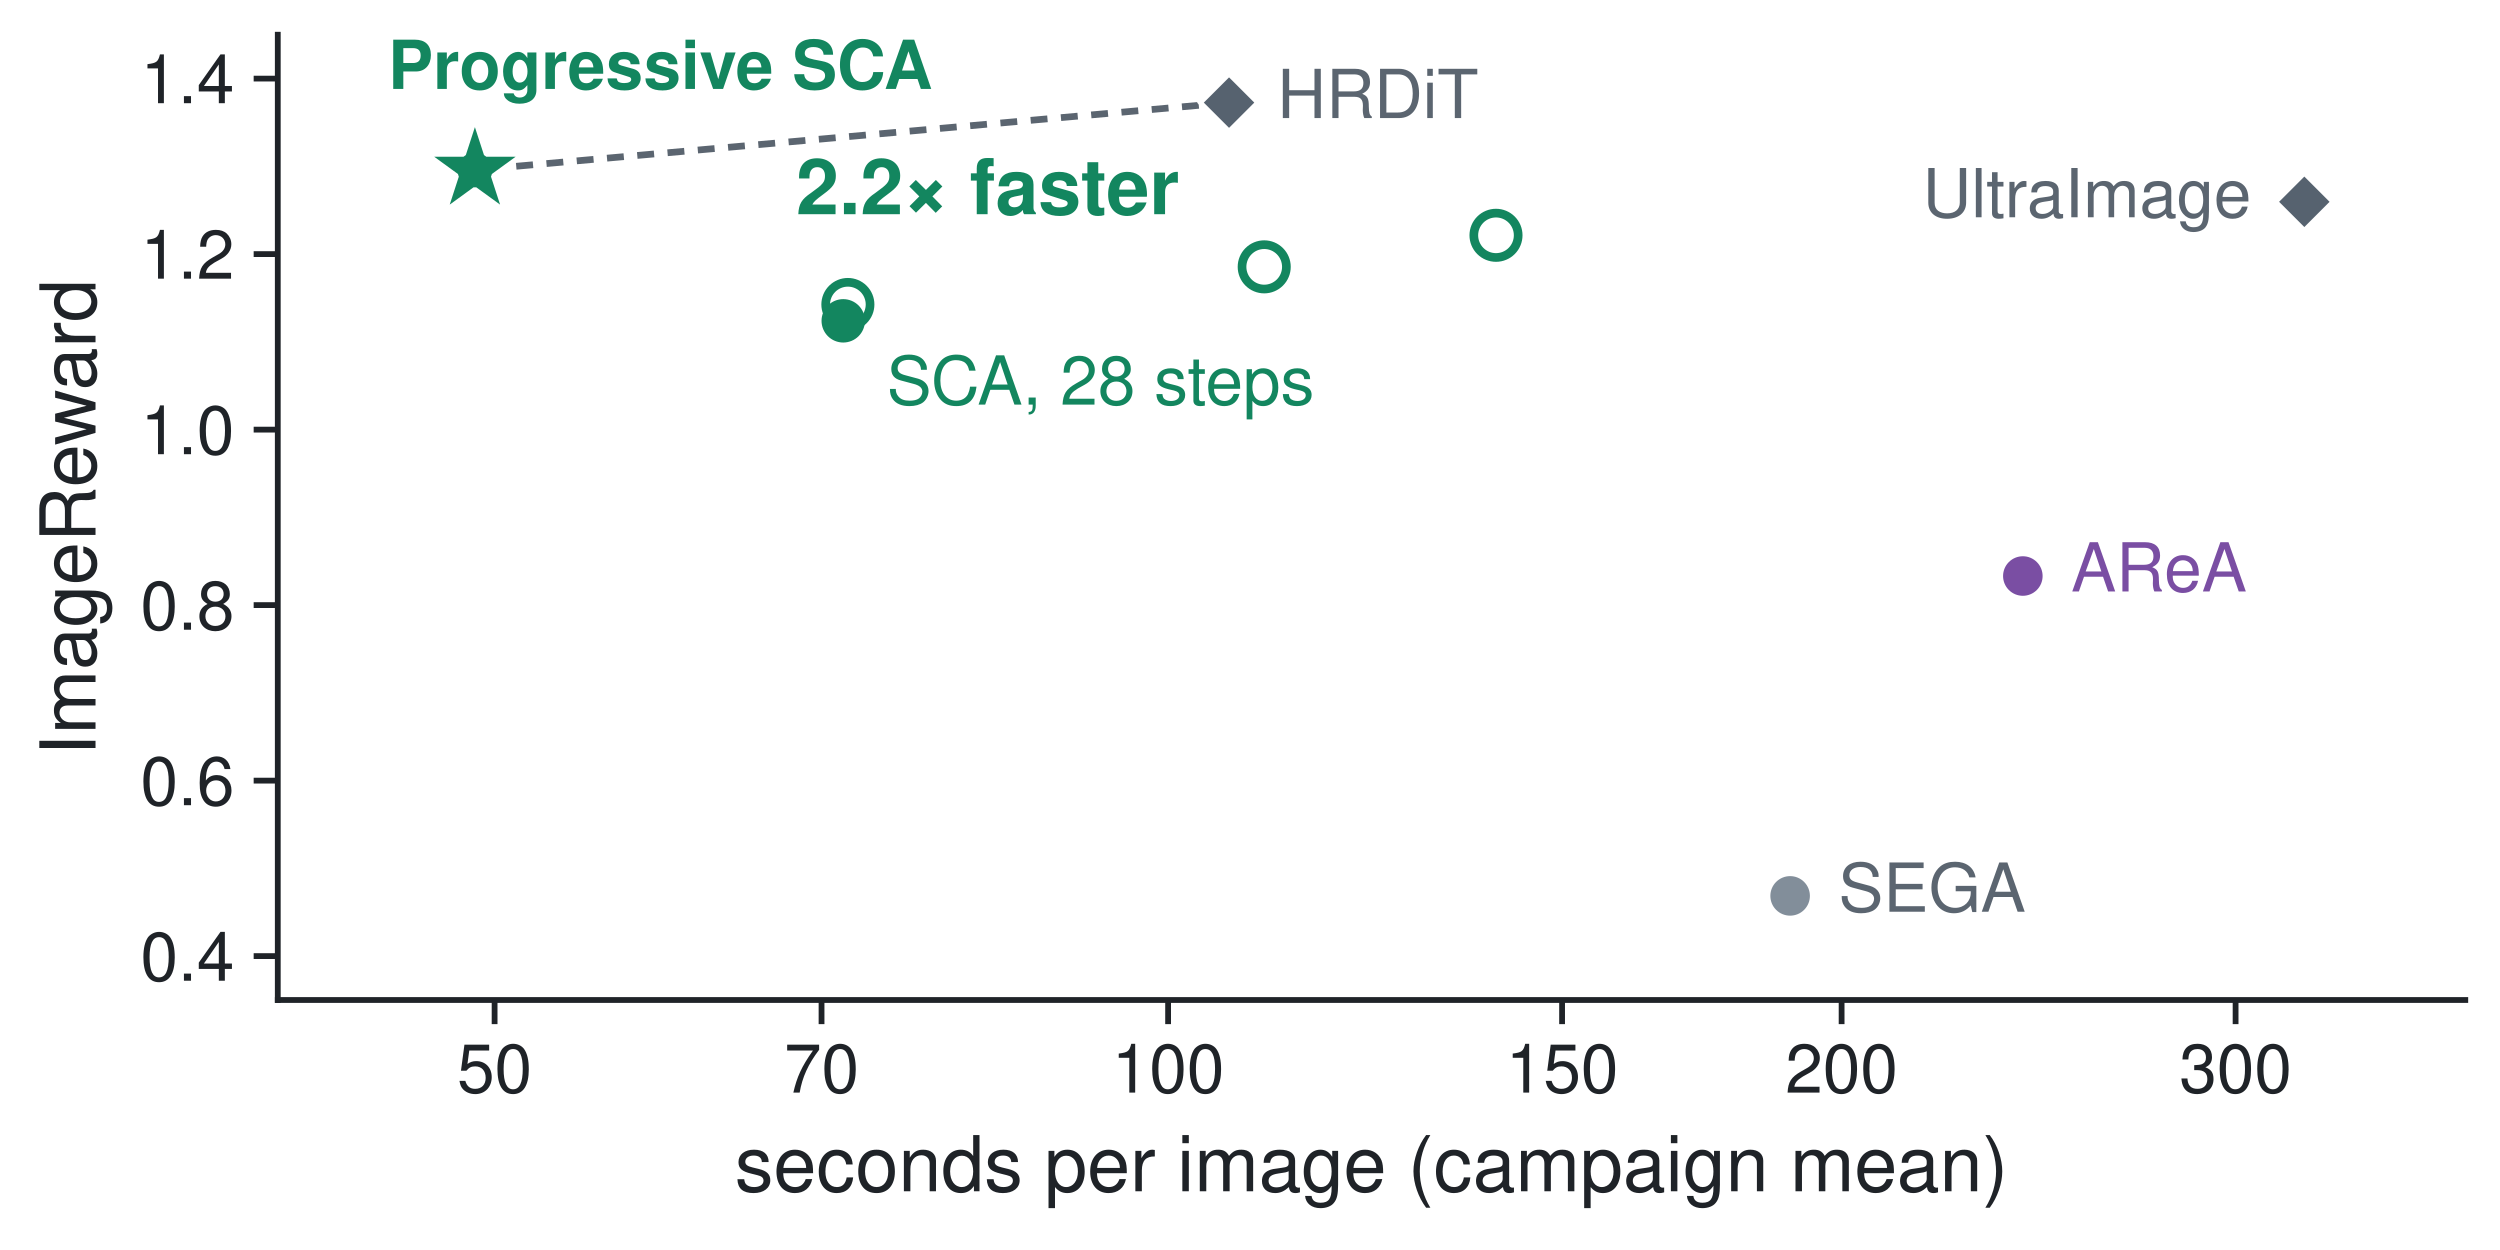
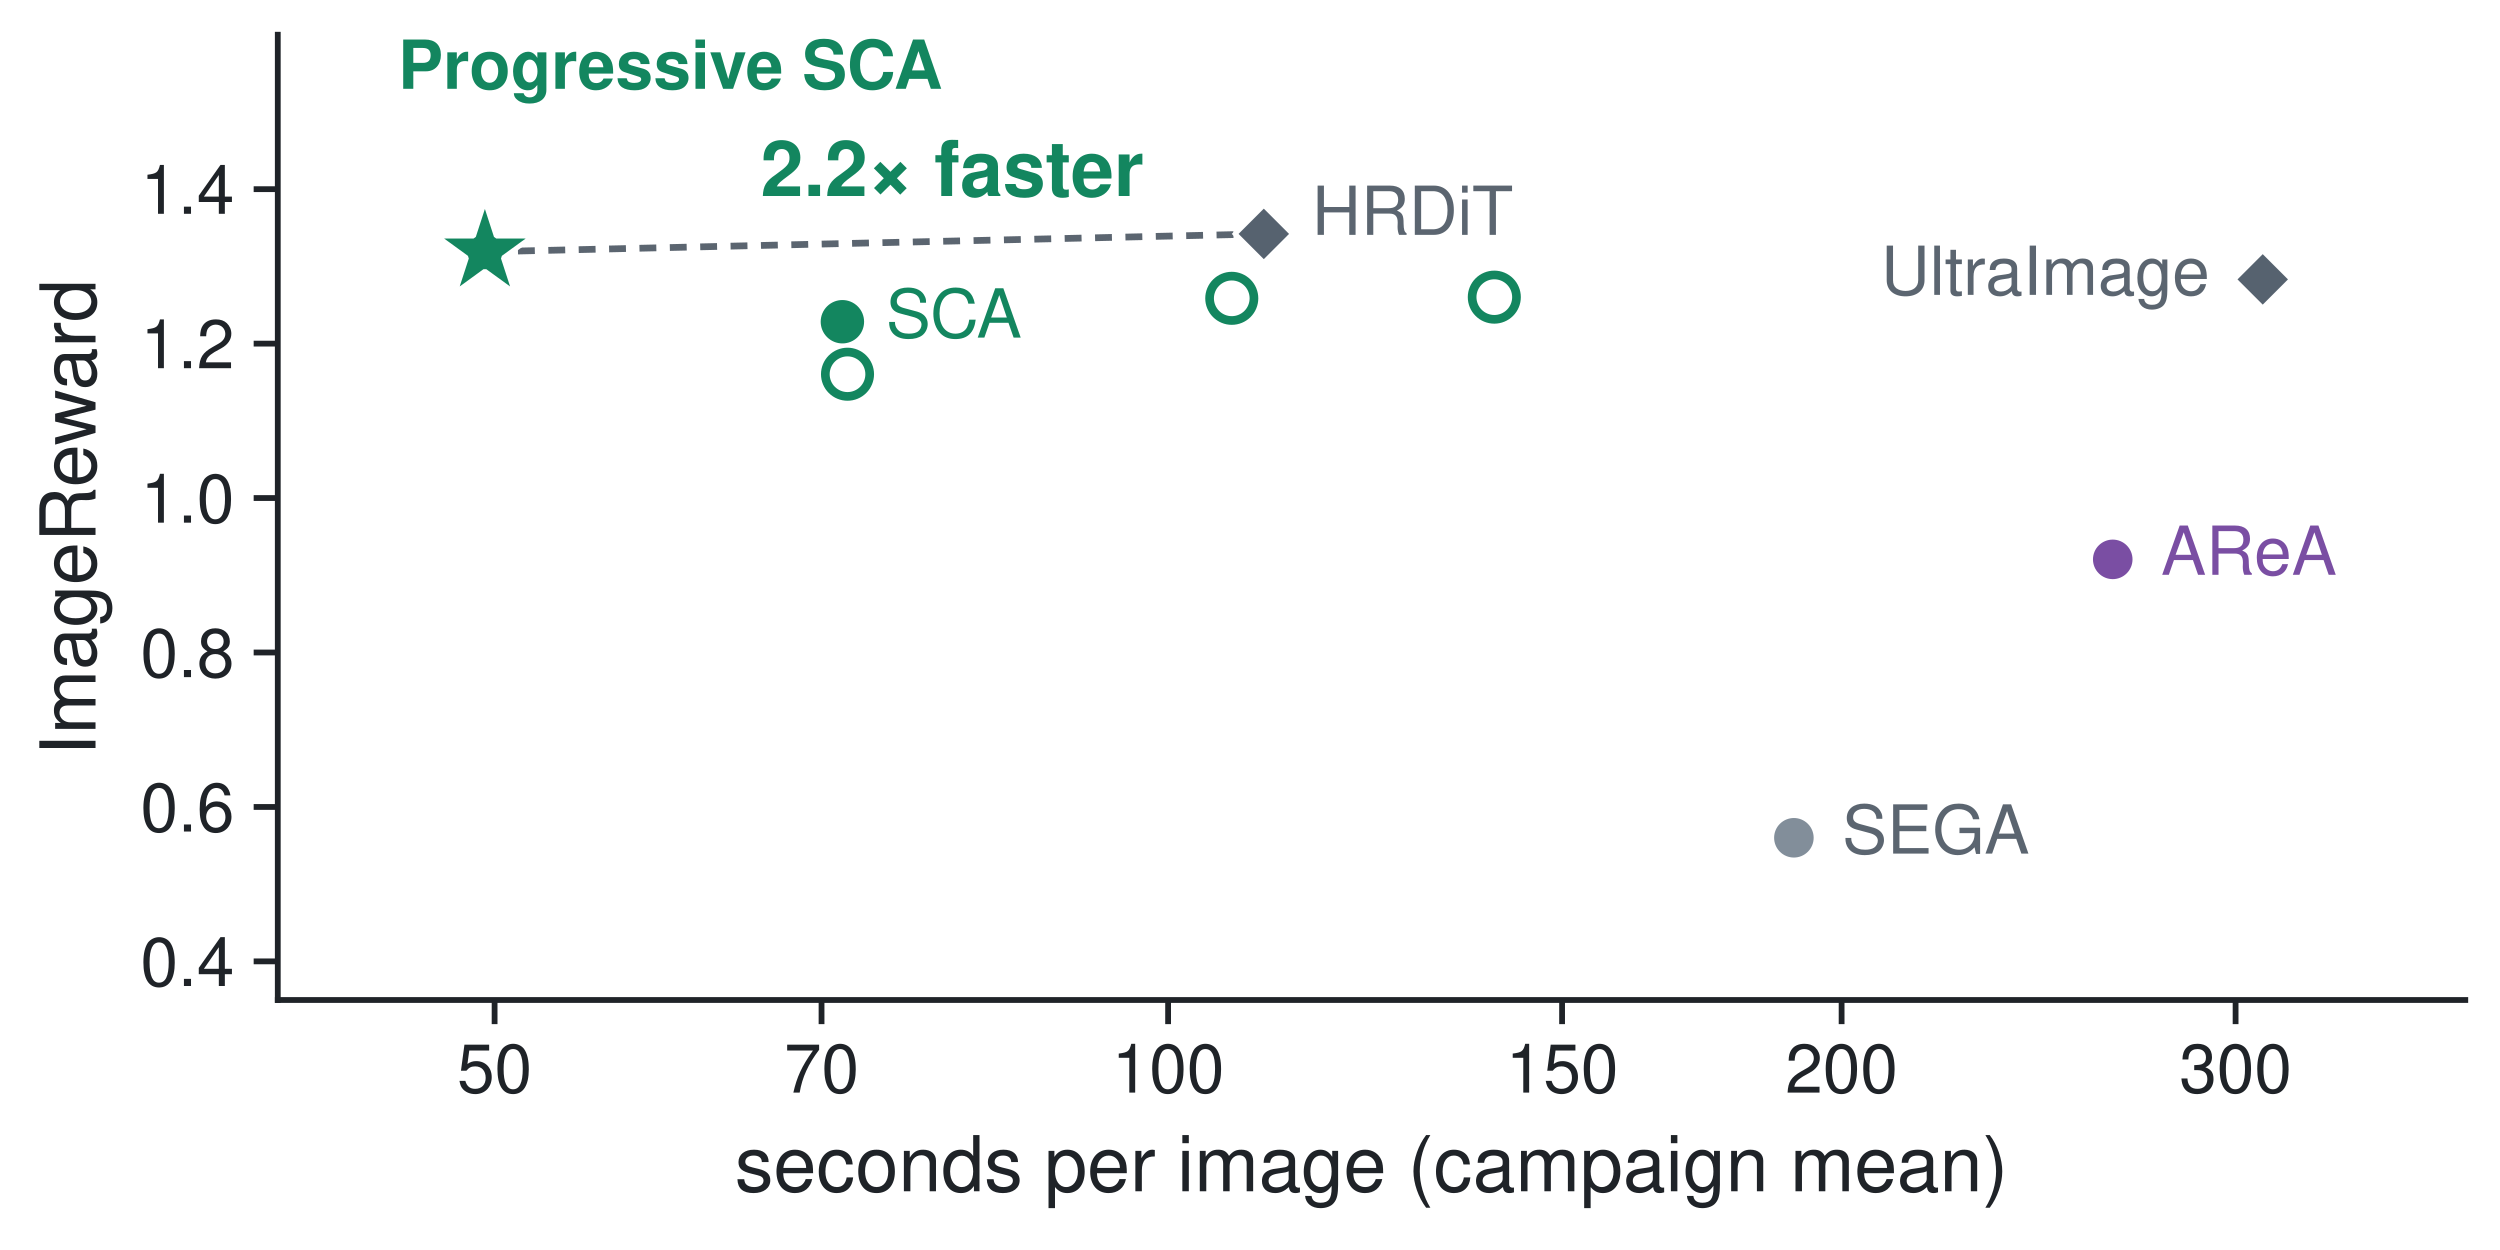
<svg xmlns="http://www.w3.org/2000/svg" xmlns:xlink="http://www.w3.org/1999/xlink" width="259.2pt" height="129.6pt" viewBox="0 0 259.2 129.6" version="1.1">
  <defs>
    <style type="text/css">*{stroke-linejoin: round; stroke-linecap: butt}</style>
  </defs>
  <g id="figure_1">
    <g id="patch_1">
      <path d="M 0 129.6  L 259.2 129.6  L 259.2 0  L 0 0  z " style="fill: #ffffff" />
    </g>
    <g id="axes_1">
      <g id="patch_2">
        <path d="M 28.8 103.68  L 255.6 103.68  L 255.6 3.6  L 28.8 3.6  z " style="fill: #ffffff" />
      </g>
      <g id="matplotlib.axis_1">
        <g id="xtick_1">
          <g id="line2d_1">
            <defs>
              <path id="m1a3d22b115" d="M 0 0  L 0 2.5  " style="stroke: #1f2328; stroke-width: 0.6" />
            </defs>
            <g>
              <use xlink:href="#m1a3d22b115" x="51.28" y="103.68" style="fill: #1f2328; stroke: #1f2328; stroke-width: 0.6" />
            </g>
          </g>
          <g id="text_1">
            <text style="font-size: 7px; font-family: 'Helvetica Neue', 'Helvetica', 'Arial', 'TeX Gyre Heros', 'Nimbus Sans', 'Liberation Sans', 'DejaVu Sans', sans-serif; text-anchor: middle; fill: #1f2328" x="51.28" y="113.283" transform="rotate(-0 51.27996 113.283)">50</text>
          </g>
        </g>
        <g id="xtick_2">
          <g id="line2d_2">
            <g>
              <use xlink:href="#m1a3d22b115" x="85.177" y="103.68" style="fill: #1f2328; stroke: #1f2328; stroke-width: 0.6" />
            </g>
          </g>
          <g id="text_2">
            <text style="font-size: 7px; font-family: 'Helvetica Neue', 'Helvetica', 'Arial', 'TeX Gyre Heros', 'Nimbus Sans', 'Liberation Sans', 'DejaVu Sans', sans-serif; text-anchor: middle; fill: #1f2328" x="85.177" y="113.283" transform="rotate(-0 85.1769 113.283)">70</text>
          </g>
        </g>
        <g id="xtick_3">
          <g id="line2d_3">
            <g>
              <use xlink:href="#m1a3d22b115" x="121.109" y="103.68" style="fill: #1f2328; stroke: #1f2328; stroke-width: 0.6" />
            </g>
          </g>
          <g id="text_3">
            <text style="font-size: 7px; font-family: 'Helvetica Neue', 'Helvetica', 'Arial', 'TeX Gyre Heros', 'Nimbus Sans', 'Liberation Sans', 'DejaVu Sans', sans-serif; text-anchor: middle; fill: #1f2328" x="121.109" y="113.283" transform="rotate(-0 121.1091 113.283)">100</text>
          </g>
        </g>
        <g id="xtick_4">
          <g id="line2d_4">
            <g>
              <use xlink:href="#m1a3d22b115" x="161.957" y="103.68" style="fill: #1f2328; stroke: #1f2328; stroke-width: 0.6" />
            </g>
          </g>
          <g id="text_4">
            <text style="font-size: 7px; font-family: 'Helvetica Neue', 'Helvetica', 'Arial', 'TeX Gyre Heros', 'Nimbus Sans', 'Liberation Sans', 'DejaVu Sans', sans-serif; text-anchor: middle; fill: #1f2328" x="161.957" y="113.283" transform="rotate(-0 161.9565 113.283)">150</text>
          </g>
        </g>
        <g id="xtick_5">
          <g id="line2d_5">
            <g>
              <use xlink:href="#m1a3d22b115" x="190.938" y="103.68" style="fill: #1f2328; stroke: #1f2328; stroke-width: 0.6" />
            </g>
          </g>
          <g id="text_5">
            <text style="font-size: 7px; font-family: 'Helvetica Neue', 'Helvetica', 'Arial', 'TeX Gyre Heros', 'Nimbus Sans', 'Liberation Sans', 'DejaVu Sans', sans-serif; text-anchor: middle; fill: #1f2328" x="190.938" y="113.283" transform="rotate(-0 190.9383 113.283)">200</text>
          </g>
        </g>
        <g id="xtick_6">
          <g id="line2d_6">
            <g>
              <use xlink:href="#m1a3d22b115" x="231.786" y="103.68" style="fill: #1f2328; stroke: #1f2328; stroke-width: 0.6" />
            </g>
          </g>
          <g id="text_6">
            <text style="font-size: 7px; font-family: 'Helvetica Neue', 'Helvetica', 'Arial', 'TeX Gyre Heros', 'Nimbus Sans', 'Liberation Sans', 'DejaVu Sans', sans-serif; text-anchor: middle; fill: #1f2328" x="231.786" y="113.283" transform="rotate(-0 231.7857 113.283)">300</text>
          </g>
        </g>
        <g id="text_7">
          <text style="font-size: 8px; font-family: 'Helvetica Neue', 'Helvetica', 'Arial', 'TeX Gyre Heros', 'Nimbus Sans', 'Liberation Sans', 'DejaVu Sans', sans-serif; text-anchor: middle; fill: #1f2328" x="142.2" y="123.513" transform="rotate(-0 142.2 123.5125)">seconds per image (campaign mean)</text>
        </g>
      </g>
      <g id="matplotlib.axis_2">
        <g id="ytick_1">
          <g id="line2d_7">
            <defs>
              <path id="m9d9df79246" d="M 0 0  L -2.5 0  " style="stroke: #1f2328; stroke-width: 0.6" />
            </defs>
            <g>
-               <use xlink:href="#m9d9df79246" x="28.8" y="99.131" style="fill: #1f2328; stroke: #1f2328; stroke-width: 0.6" />
+               <use xlink:href="#m9d9df79246" x="28.8" y="99.677" style="fill: #1f2328; stroke: #1f2328; stroke-width: 0.6" />
            </g>
          </g>
          <g id="text_8">
-             <text style="font-size: 7px; font-family: 'Helvetica Neue', 'Helvetica', 'Arial', 'TeX Gyre Heros', 'Nimbus Sans', 'Liberation Sans', 'DejaVu Sans', sans-serif; text-anchor: end; fill: #1f2328" x="24.3" y="101.682" transform="rotate(-0 24.3 101.6824)">0.4</text>
+             <text style="font-size: 7px; font-family: 'Helvetica Neue', 'Helvetica', 'Arial', 'TeX Gyre Heros', 'Nimbus Sans', 'Liberation Sans', 'DejaVu Sans', sans-serif; text-anchor: end; fill: #1f2328" x="24.3" y="102.228" transform="rotate(-0 24.3 102.2283)">0.4</text>
          </g>
        </g>
        <g id="ytick_2">
          <g id="line2d_8">
            <g>
-               <use xlink:href="#m9d9df79246" x="28.8" y="80.935" style="fill: #1f2328; stroke: #1f2328; stroke-width: 0.6" />
+               <use xlink:href="#m9d9df79246" x="28.8" y="83.664" style="fill: #1f2328; stroke: #1f2328; stroke-width: 0.6" />
            </g>
          </g>
          <g id="text_9">
-             <text style="font-size: 7px; font-family: 'Helvetica Neue', 'Helvetica', 'Arial', 'TeX Gyre Heros', 'Nimbus Sans', 'Liberation Sans', 'DejaVu Sans', sans-serif; text-anchor: end; fill: #1f2328" x="24.3" y="83.486" transform="rotate(-0 24.3 83.48605)">0.6</text>
+             <text style="font-size: 7px; font-family: 'Helvetica Neue', 'Helvetica', 'Arial', 'TeX Gyre Heros', 'Nimbus Sans', 'Liberation Sans', 'DejaVu Sans', sans-serif; text-anchor: end; fill: #1f2328" x="24.3" y="86.216" transform="rotate(-0 24.3 86.2155)">0.6</text>
          </g>
        </g>
        <g id="ytick_3">
          <g id="line2d_9">
            <g>
-               <use xlink:href="#m9d9df79246" x="28.8" y="62.738" style="fill: #1f2328; stroke: #1f2328; stroke-width: 0.6" />
+               <use xlink:href="#m9d9df79246" x="28.8" y="67.651" style="fill: #1f2328; stroke: #1f2328; stroke-width: 0.6" />
            </g>
          </g>
          <g id="text_10">
-             <text style="font-size: 7px; font-family: 'Helvetica Neue', 'Helvetica', 'Arial', 'TeX Gyre Heros', 'Nimbus Sans', 'Liberation Sans', 'DejaVu Sans', sans-serif; text-anchor: end; fill: #1f2328" x="24.3" y="65.29" transform="rotate(-0 24.3 65.28968)">0.8</text>
+             <text style="font-size: 7px; font-family: 'Helvetica Neue', 'Helvetica', 'Arial', 'TeX Gyre Heros', 'Nimbus Sans', 'Liberation Sans', 'DejaVu Sans', sans-serif; text-anchor: end; fill: #1f2328" x="24.3" y="70.203" transform="rotate(-0 24.3 70.2027)">0.8</text>
          </g>
        </g>
        <g id="ytick_4">
          <g id="line2d_10">
            <g>
-               <use xlink:href="#m9d9df79246" x="28.8" y="44.542" style="fill: #1f2328; stroke: #1f2328; stroke-width: 0.6" />
+               <use xlink:href="#m9d9df79246" x="28.8" y="51.638" style="fill: #1f2328; stroke: #1f2328; stroke-width: 0.6" />
            </g>
          </g>
          <g id="text_11">
-             <text style="font-size: 7px; font-family: 'Helvetica Neue', 'Helvetica', 'Arial', 'TeX Gyre Heros', 'Nimbus Sans', 'Liberation Sans', 'DejaVu Sans', sans-serif; text-anchor: end; fill: #1f2328" x="24.3" y="47.093" transform="rotate(-0 24.3 47.09332)">1.0</text>
+             <text style="font-size: 7px; font-family: 'Helvetica Neue', 'Helvetica', 'Arial', 'TeX Gyre Heros', 'Nimbus Sans', 'Liberation Sans', 'DejaVu Sans', sans-serif; text-anchor: end; fill: #1f2328" x="24.3" y="54.19" transform="rotate(-0 24.3 54.1899)">1.0</text>
          </g>
        </g>
        <g id="ytick_5">
          <g id="line2d_11">
            <g>
-               <use xlink:href="#m9d9df79246" x="28.8" y="26.345" style="fill: #1f2328; stroke: #1f2328; stroke-width: 0.6" />
+               <use xlink:href="#m9d9df79246" x="28.8" y="35.626" style="fill: #1f2328; stroke: #1f2328; stroke-width: 0.6" />
            </g>
          </g>
          <g id="text_12">
-             <text style="font-size: 7px; font-family: 'Helvetica Neue', 'Helvetica', 'Arial', 'TeX Gyre Heros', 'Nimbus Sans', 'Liberation Sans', 'DejaVu Sans', sans-serif; text-anchor: end; fill: #1f2328" x="24.3" y="28.897" transform="rotate(-0 24.3 28.89695)">1.2</text>
+             <text style="font-size: 7px; font-family: 'Helvetica Neue', 'Helvetica', 'Arial', 'TeX Gyre Heros', 'Nimbus Sans', 'Liberation Sans', 'DejaVu Sans', sans-serif; text-anchor: end; fill: #1f2328" x="24.3" y="38.177" transform="rotate(-0 24.3 38.1771)">1.2</text>
          </g>
        </g>
        <g id="ytick_6">
          <g id="line2d_12">
            <g>
-               <use xlink:href="#m9d9df79246" x="28.8" y="8.149" style="fill: #1f2328; stroke: #1f2328; stroke-width: 0.6" />
+               <use xlink:href="#m9d9df79246" x="28.8" y="19.613" style="fill: #1f2328; stroke: #1f2328; stroke-width: 0.6" />
            </g>
          </g>
          <g id="text_13">
-             <text style="font-size: 7px; font-family: 'Helvetica Neue', 'Helvetica', 'Arial', 'TeX Gyre Heros', 'Nimbus Sans', 'Liberation Sans', 'DejaVu Sans', sans-serif; text-anchor: end; fill: #1f2328" x="24.3" y="10.701" transform="rotate(-0 24.3 10.70059)">1.4</text>
+             <text style="font-size: 7px; font-family: 'Helvetica Neue', 'Helvetica', 'Arial', 'TeX Gyre Heros', 'Nimbus Sans', 'Liberation Sans', 'DejaVu Sans', sans-serif; text-anchor: end; fill: #1f2328" x="24.3" y="22.164" transform="rotate(-0 24.3 22.1643)">1.4</text>
          </g>
        </g>
        <g id="text_14">
          <text style="font-size: 8px; font-family: 'Helvetica Neue', 'Helvetica', 'Arial', 'TeX Gyre Heros', 'Nimbus Sans', 'Liberation Sans', 'DejaVu Sans', sans-serif; text-anchor: middle; fill: #1f2328" x="9.903" y="53.64" transform="rotate(-90 9.903094 53.64)">ImageReward</text>
        </g>
      </g>
      <g id="line2d_13">
-         <path d="M 127.427 10.639  L 49.238 17.621  " clip-path="url(#p20cd9c14d1)" style="fill: none; stroke-dasharray: 1.75,1.4; stroke-dashoffset: 0; stroke: #5b6570; stroke-width: 0.7" />
+         <path d="M 131.031 24.251  L 50.274 26.106  " clip-path="url(#p20cd9c14d1)" style="fill: none; stroke-dasharray: 1.75,1.4; stroke-dashoffset: 0; stroke: #5b6570; stroke-width: 0.7" />
      </g>
      <g id="patch_3">
        <path d="M 28.8 103.68  L 28.8 3.6  " style="fill: none; stroke: #1f2328; stroke-width: 0.6; stroke-linejoin: miter; stroke-linecap: square" />
      </g>
      <g id="patch_4">
        <path d="M 28.8 103.68  L 255.6 103.68  " style="fill: none; stroke: #1f2328; stroke-width: 0.6; stroke-linejoin: miter; stroke-linecap: square" />
      </g>
      <g id="text_15">
-         <text style="font-weight: 700; font-size: 8px; font-family: 'Helvetica Neue', 'Helvetica', 'Arial', 'TeX Gyre Heros', 'Nimbus Sans', 'Liberation Sans', 'DejaVu Sans', sans-serif; text-anchor: middle; fill: #13865f" x="102.407" y="22.206" transform="rotate(-0 102.4067 22.20591)">2.2× faster</text>
+         <text style="font-weight: 700; font-size: 8px; font-family: 'Helvetica Neue', 'Helvetica', 'Arial', 'TeX Gyre Heros', 'Nimbus Sans', 'Liberation Sans', 'DejaVu Sans', sans-serif; text-anchor: middle; fill: #13865f" x="98.729" y="20.325" transform="rotate(-0 98.72855 20.32466)">2.2× faster</text>
      </g>
      <g id="line2d_14">
        <defs>
          <path id="m0bb4ed0893" d="M 0 2.3  C 0.61 2.3 1.195 2.058 1.626 1.626  C 2.058 1.195 2.3 0.61 2.3 0  C 2.3 -0.61 2.058 -1.195 1.626 -1.626  C 1.195 -2.058 0.61 -2.3 0 -2.3  C -0.61 -2.3 -1.195 -2.058 -1.626 -1.626  C -2.058 -1.195 -2.3 -0.61 -2.3 0  C -2.3 0.61 -2.058 1.195 -1.626 1.626  C -1.195 2.058 -0.61 2.3 0 2.3  z " style="stroke: #ffffff; stroke-width: 0.5" />
        </defs>
        <g clip-path="url(#p20cd9c14d1)">
-           <use xlink:href="#m0bb4ed0893" x="185.6" y="92.886" style="fill: #828e9a; stroke: #ffffff; stroke-width: 0.5" />
+           <use xlink:href="#m0bb4ed0893" x="185.99" y="86.861" style="fill: #828e9a; stroke: #ffffff; stroke-width: 0.5" />
        </g>
      </g>
      <g id="text_16">
-         <text style="font-size: 7px; font-family: 'Helvetica Neue', 'Helvetica', 'Arial', 'TeX Gyre Heros', 'Nimbus Sans', 'Liberation Sans', 'DejaVu Sans', sans-serif; text-anchor: start; fill: #5b6570" x="190.6" y="94.531" transform="rotate(-0 190.6003 94.53062)">SEGA</text>
+         <text style="font-size: 7px; font-family: 'Helvetica Neue', 'Helvetica', 'Arial', 'TeX Gyre Heros', 'Nimbus Sans', 'Liberation Sans', 'DejaVu Sans', sans-serif; text-anchor: start; fill: #5b6570" x="190.99" y="88.505" transform="rotate(-0 190.9898 88.50545)">SEGA</text>
      </g>
      <g id="line2d_15">
        <defs>
          <path id="md1546c1623" d="M 0 2.3  C 0.61 2.3 1.195 2.058 1.626 1.626  C 2.058 1.195 2.3 0.61 2.3 0  C 2.3 -0.61 2.058 -1.195 1.626 -1.626  C 1.195 -2.058 0.61 -2.3 0 -2.3  C -0.61 -2.3 -1.195 -2.058 -1.626 -1.626  C -2.058 -1.195 -2.3 -0.61 -2.3 0  C -2.3 0.61 -2.058 1.195 -1.626 1.626  C -1.195 2.058 -0.61 2.3 0 2.3  z " style="stroke: #ffffff; stroke-width: 0.5" />
        </defs>
        <g clip-path="url(#p20cd9c14d1)">
-           <use xlink:href="#md1546c1623" x="209.728" y="59.722" style="fill: #7a4ea3; stroke: #ffffff; stroke-width: 0.5" />
+           <use xlink:href="#md1546c1623" x="219.049" y="57.995" style="fill: #7a4ea3; stroke: #ffffff; stroke-width: 0.5" />
        </g>
      </g>
      <g id="text_17">
-         <text style="font-size: 7px; font-family: 'Helvetica Neue', 'Helvetica', 'Arial', 'TeX Gyre Heros', 'Nimbus Sans', 'Liberation Sans', 'DejaVu Sans', sans-serif; text-anchor: start; fill: #7a4ea3" x="214.728" y="61.325" transform="rotate(-0 214.7285 61.32496)">AReA</text>
+         <text style="font-size: 7px; font-family: 'Helvetica Neue', 'Helvetica', 'Arial', 'TeX Gyre Heros', 'Nimbus Sans', 'Liberation Sans', 'DejaVu Sans', sans-serif; text-anchor: start; fill: #7a4ea3" x="224.049" y="59.598" transform="rotate(-0 224.0489 59.59784)">AReA</text>
      </g>
      <g id="line2d_16">
        <defs>
          <path id="mfa909f3624" d="M -0 2.97  L 2.97 0  L 0 -2.97  L -2.97 -0  z " style="stroke: #ffffff; stroke-width: 0.5; stroke-linejoin: miter" />
        </defs>
        <g clip-path="url(#p20cd9c14d1)">
-           <use xlink:href="#mfa909f3624" x="238.912" y="20.924" style="fill: #56626f; stroke: #ffffff; stroke-width: 0.5; stroke-linejoin: miter" />
+           <use xlink:href="#mfa909f3624" x="234.6" y="28.968" style="fill: #56626f; stroke: #ffffff; stroke-width: 0.5; stroke-linejoin: miter" />
        </g>
      </g>
      <g id="text_18">
-         <text style="font-size: 7px; font-family: 'Helvetica Neue', 'Helvetica', 'Arial', 'TeX Gyre Heros', 'Nimbus Sans', 'Liberation Sans', 'DejaVu Sans', sans-serif; text-anchor: end; fill: #5b6570" x="233.412" y="22.527" transform="rotate(-0 233.412 22.52715)">UltraImage</text>
+         <text style="font-size: 7px; font-family: 'Helvetica Neue', 'Helvetica', 'Arial', 'TeX Gyre Heros', 'Nimbus Sans', 'Liberation Sans', 'DejaVu Sans', sans-serif; text-anchor: end; fill: #5b6570" x="229.1" y="30.572" transform="rotate(-0 229.1004 30.57168)">UltraImage</text>
      </g>
      <g id="line2d_17">
        <g clip-path="url(#p20cd9c14d1)">
-           <use xlink:href="#mfa909f3624" x="127.427" y="10.639" style="fill: #56626f; stroke: #ffffff; stroke-width: 0.5; stroke-linejoin: miter" />
+           <use xlink:href="#mfa909f3624" x="131.031" y="24.251" style="fill: #56626f; stroke: #ffffff; stroke-width: 0.5; stroke-linejoin: miter" />
        </g>
      </g>
      <g id="text_19">
-         <text style="font-size: 7px; font-family: 'Helvetica Neue', 'Helvetica', 'Arial', 'TeX Gyre Heros', 'Nimbus Sans', 'Liberation Sans', 'DejaVu Sans', sans-serif; text-anchor: start; fill: #5b6570" x="132.427" y="12.242" transform="rotate(-0 132.4273 12.2424)">HRDiT</text>
+         <text style="font-size: 7px; font-family: 'Helvetica Neue', 'Helvetica', 'Arial', 'TeX Gyre Heros', 'Nimbus Sans', 'Liberation Sans', 'DejaVu Sans', sans-serif; text-anchor: start; fill: #5b6570" x="136.031" y="24.354" transform="rotate(-0 136.0315 24.35375)">HRDiT</text>
      </g>
      <g id="text_20">
-         <text style="font-size: 7px; font-family: 'Helvetica Neue', 'Helvetica', 'Arial', 'TeX Gyre Heros', 'Nimbus Sans', 'Liberation Sans', 'DejaVu Sans', sans-serif; text-anchor: start; fill: #13865f" x="91.927" y="41.951" transform="rotate(-0 91.92728 41.95066)">SCA, 28 steps</text>
+         <text style="font-size: 7px; font-family: 'Helvetica Neue', 'Helvetica', 'Arial', 'TeX Gyre Heros', 'Nimbus Sans', 'Liberation Sans', 'DejaVu Sans', sans-serif; text-anchor: start; fill: #13865f" x="91.839" y="35.001" transform="rotate(-0 91.83853 35.00134)">SCA</text>
      </g>
      <g id="text_21">
-         <text style="font-weight: 700; font-size: 7px; font-family: 'Helvetica Neue', 'Helvetica', 'Arial', 'TeX Gyre Heros', 'Nimbus Sans', 'Liberation Sans', 'DejaVu Sans', sans-serif; text-anchor: start; fill: #13865f" x="40.238" y="9.224" transform="rotate(-0 40.23789 9.224129)">Progressive SCA</text>
+         <text style="font-weight: 700; font-size: 7px; font-family: 'Helvetica Neue', 'Helvetica', 'Arial', 'TeX Gyre Heros', 'Nimbus Sans', 'Liberation Sans', 'DejaVu Sans', sans-serif; text-anchor: start; fill: #13865f" x="41.274" y="9.209" transform="rotate(-0 41.27417 9.208861)">Progressive SCA</text>
      </g>
      <g id="line2d_18">
        <defs>
          <path id="mfd5dd8decb" d="M 0 2.5  C 0.663 2.5 1.299 2.237 1.768 1.768  C 2.237 1.299 2.5 0.663 2.5 0  C 2.5 -0.663 2.237 -1.299 1.768 -1.768  C 1.299 -2.237 0.663 -2.5 0 -2.5  C -0.663 -2.5 -1.299 -2.237 -1.768 -1.768  C -2.237 -1.299 -2.5 -0.663 -2.5 0  C -2.5 0.663 -2.237 1.299 -1.768 1.768  C -1.299 2.237 -0.663 2.5 0 2.5  z " style="stroke: #ffffff; stroke-width: 0.5" />
        </defs>
        <g clip-path="url(#p20cd9c14d1)">
-           <use xlink:href="#mfd5dd8decb" x="87.427" y="33.264" style="fill: #13865f; stroke: #ffffff; stroke-width: 0.5" />
+           <use xlink:href="#mfd5dd8decb" x="87.339" y="33.357" style="fill: #13865f; stroke: #ffffff; stroke-width: 0.5" />
        </g>
      </g>
      <g id="line2d_19">
        <defs>
          <path id="m0b3384eef0" d="M 0 2.3  C 0.61 2.3 1.195 2.058 1.626 1.626  C 2.058 1.195 2.3 0.61 2.3 0  C 2.3 -0.61 2.058 -1.195 1.626 -1.626  C 1.195 -2.058 0.61 -2.3 0 -2.3  C -0.61 -2.3 -1.195 -2.058 -1.626 -1.626  C -2.058 -1.195 -2.3 -0.61 -2.3 0  C -2.3 0.61 -2.058 1.195 -1.626 1.626  C -1.195 2.058 -0.61 2.3 0 2.3  z " style="stroke: #13865f; stroke-width: 0.9" />
        </defs>
        <g clip-path="url(#p20cd9c14d1)">
-           <use xlink:href="#m0b3384eef0" x="87.908" y="31.569" style="fill-opacity: 0; stroke: #13865f; stroke-width: 0.9" />
+           <use xlink:href="#m0b3384eef0" x="87.87" y="38.8" style="fill-opacity: 0; stroke: #13865f; stroke-width: 0.9" />
        </g>
      </g>
      <g id="line2d_20">
        <g clip-path="url(#p20cd9c14d1)">
-           <use xlink:href="#m0b3384eef0" x="131.074" y="27.667" style="fill-opacity: 0; stroke: #13865f; stroke-width: 0.9" />
+           <use xlink:href="#m0b3384eef0" x="127.71" y="30.93" style="fill-opacity: 0; stroke: #13865f; stroke-width: 0.9" />
        </g>
      </g>
      <g id="line2d_21">
        <g clip-path="url(#p20cd9c14d1)">
-           <use xlink:href="#m0b3384eef0" x="155.105" y="24.396" style="fill-opacity: 0; stroke: #13865f; stroke-width: 0.9" />
+           <use xlink:href="#m0b3384eef0" x="154.93" y="30.808" style="fill-opacity: 0; stroke: #13865f; stroke-width: 0.9" />
        </g>
      </g>
      <g id="line2d_22">
        <defs>
          <path id="m161e60ceeb" d="M 0 -5.25  L -1.179 -1.622  L -4.993 -1.622  L -1.907 0.62  L -3.086 4.247  L -0 2.005  L 3.086 4.247  L 1.907 0.62  L 4.993 -1.622  L 1.179 -1.622  z " style="stroke: #ffffff; stroke-width: 0.5; stroke-linejoin: bevel" />
        </defs>
        <g clip-path="url(#p20cd9c14d1)">
-           <use xlink:href="#m161e60ceeb" x="49.238" y="17.621" style="fill: #13865f; stroke: #ffffff; stroke-width: 0.5; stroke-linejoin: bevel" />
+           <use xlink:href="#m161e60ceeb" x="50.274" y="26.106" style="fill: #13865f; stroke: #ffffff; stroke-width: 0.5; stroke-linejoin: bevel" />
        </g>
      </g>
    </g>
  </g>
  <defs>
    <clipPath id="p20cd9c14d1">
      <rect x="28.8" y="3.6" width="226.8" height="100.08" />
    </clipPath>
  </defs>
</svg>
